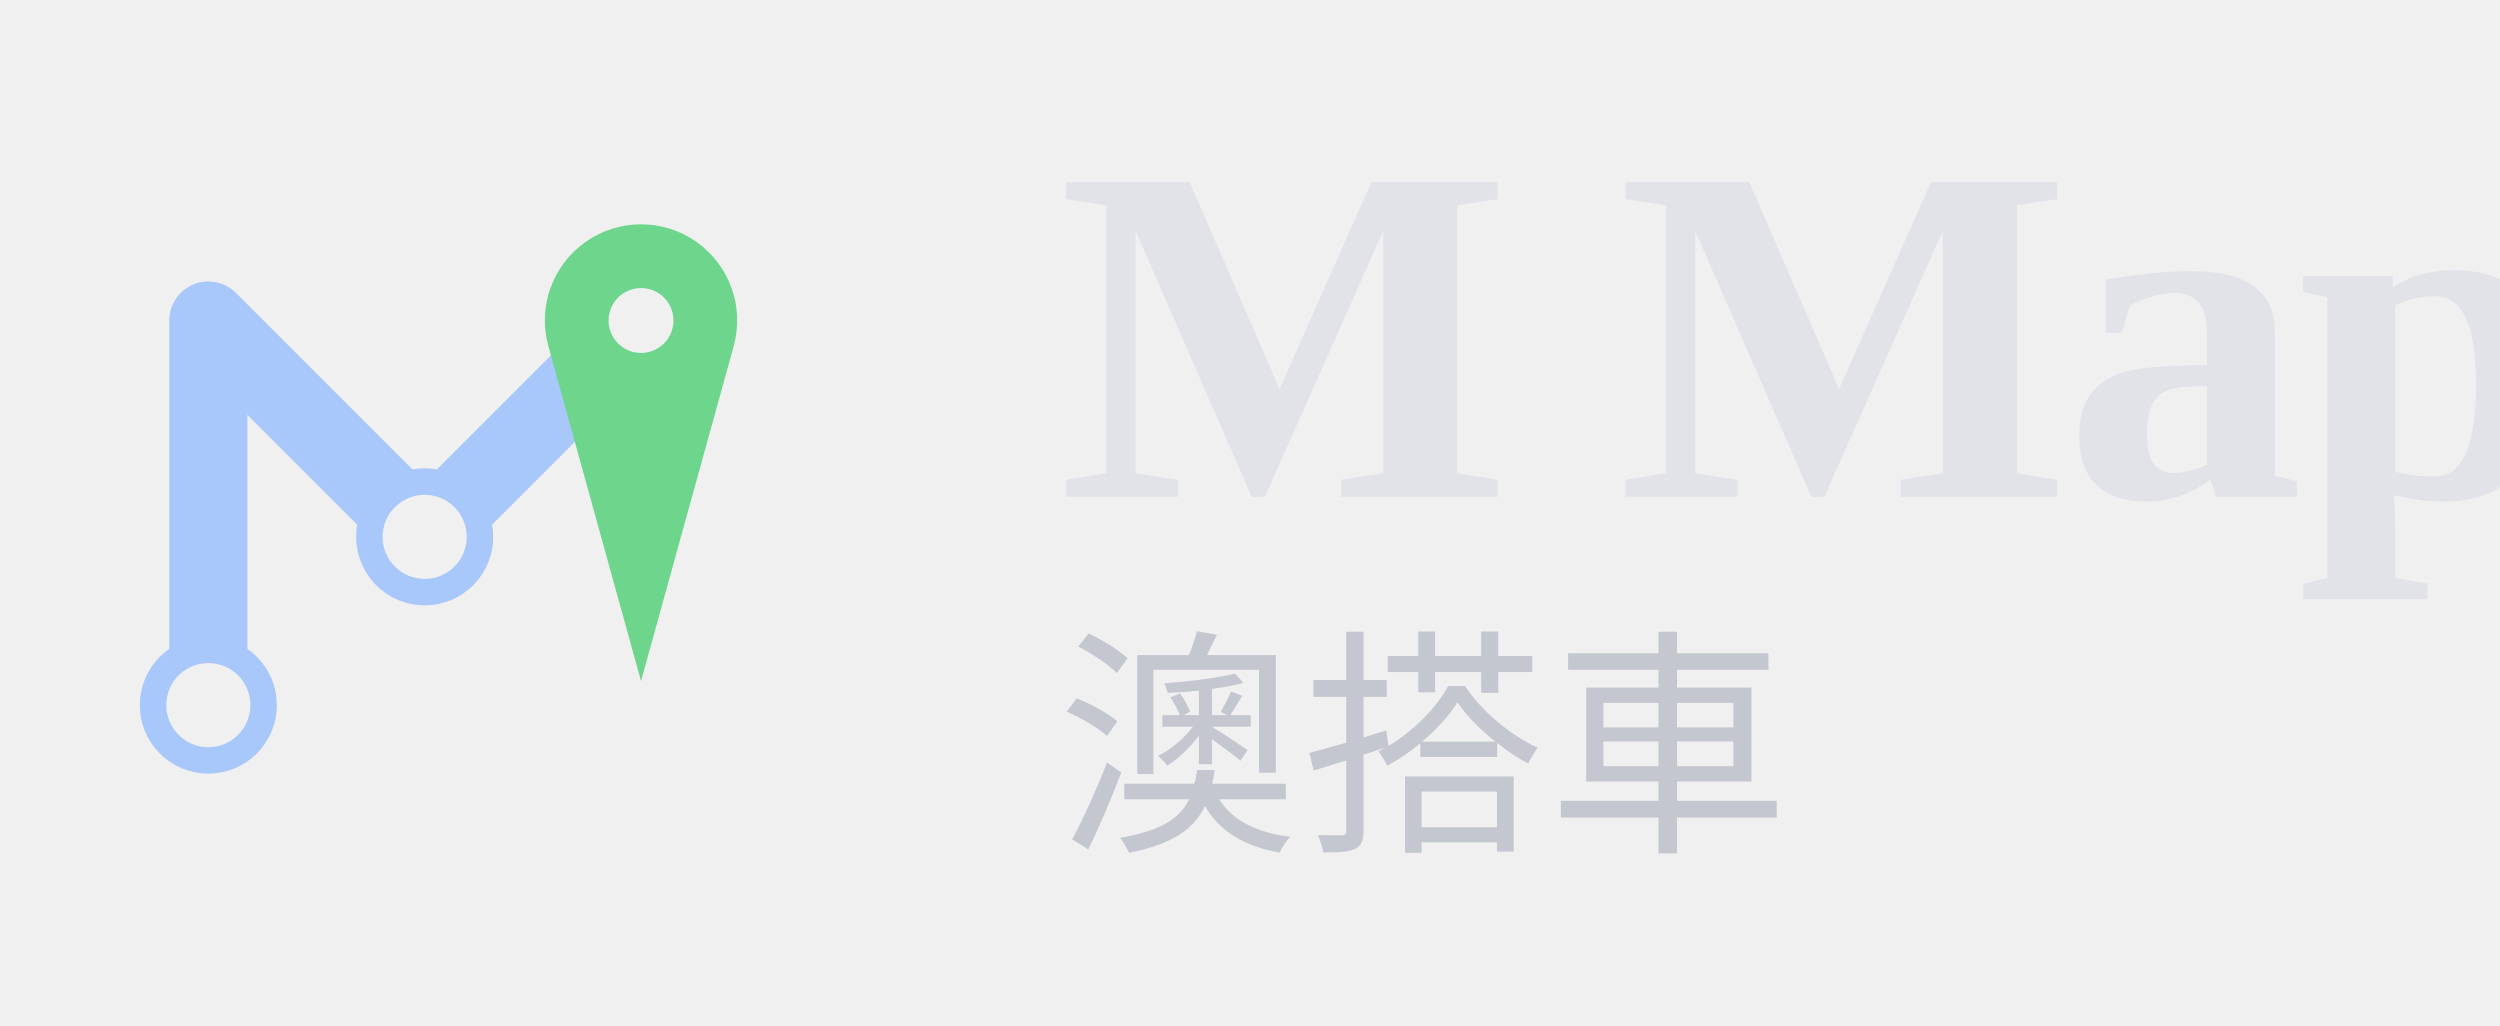
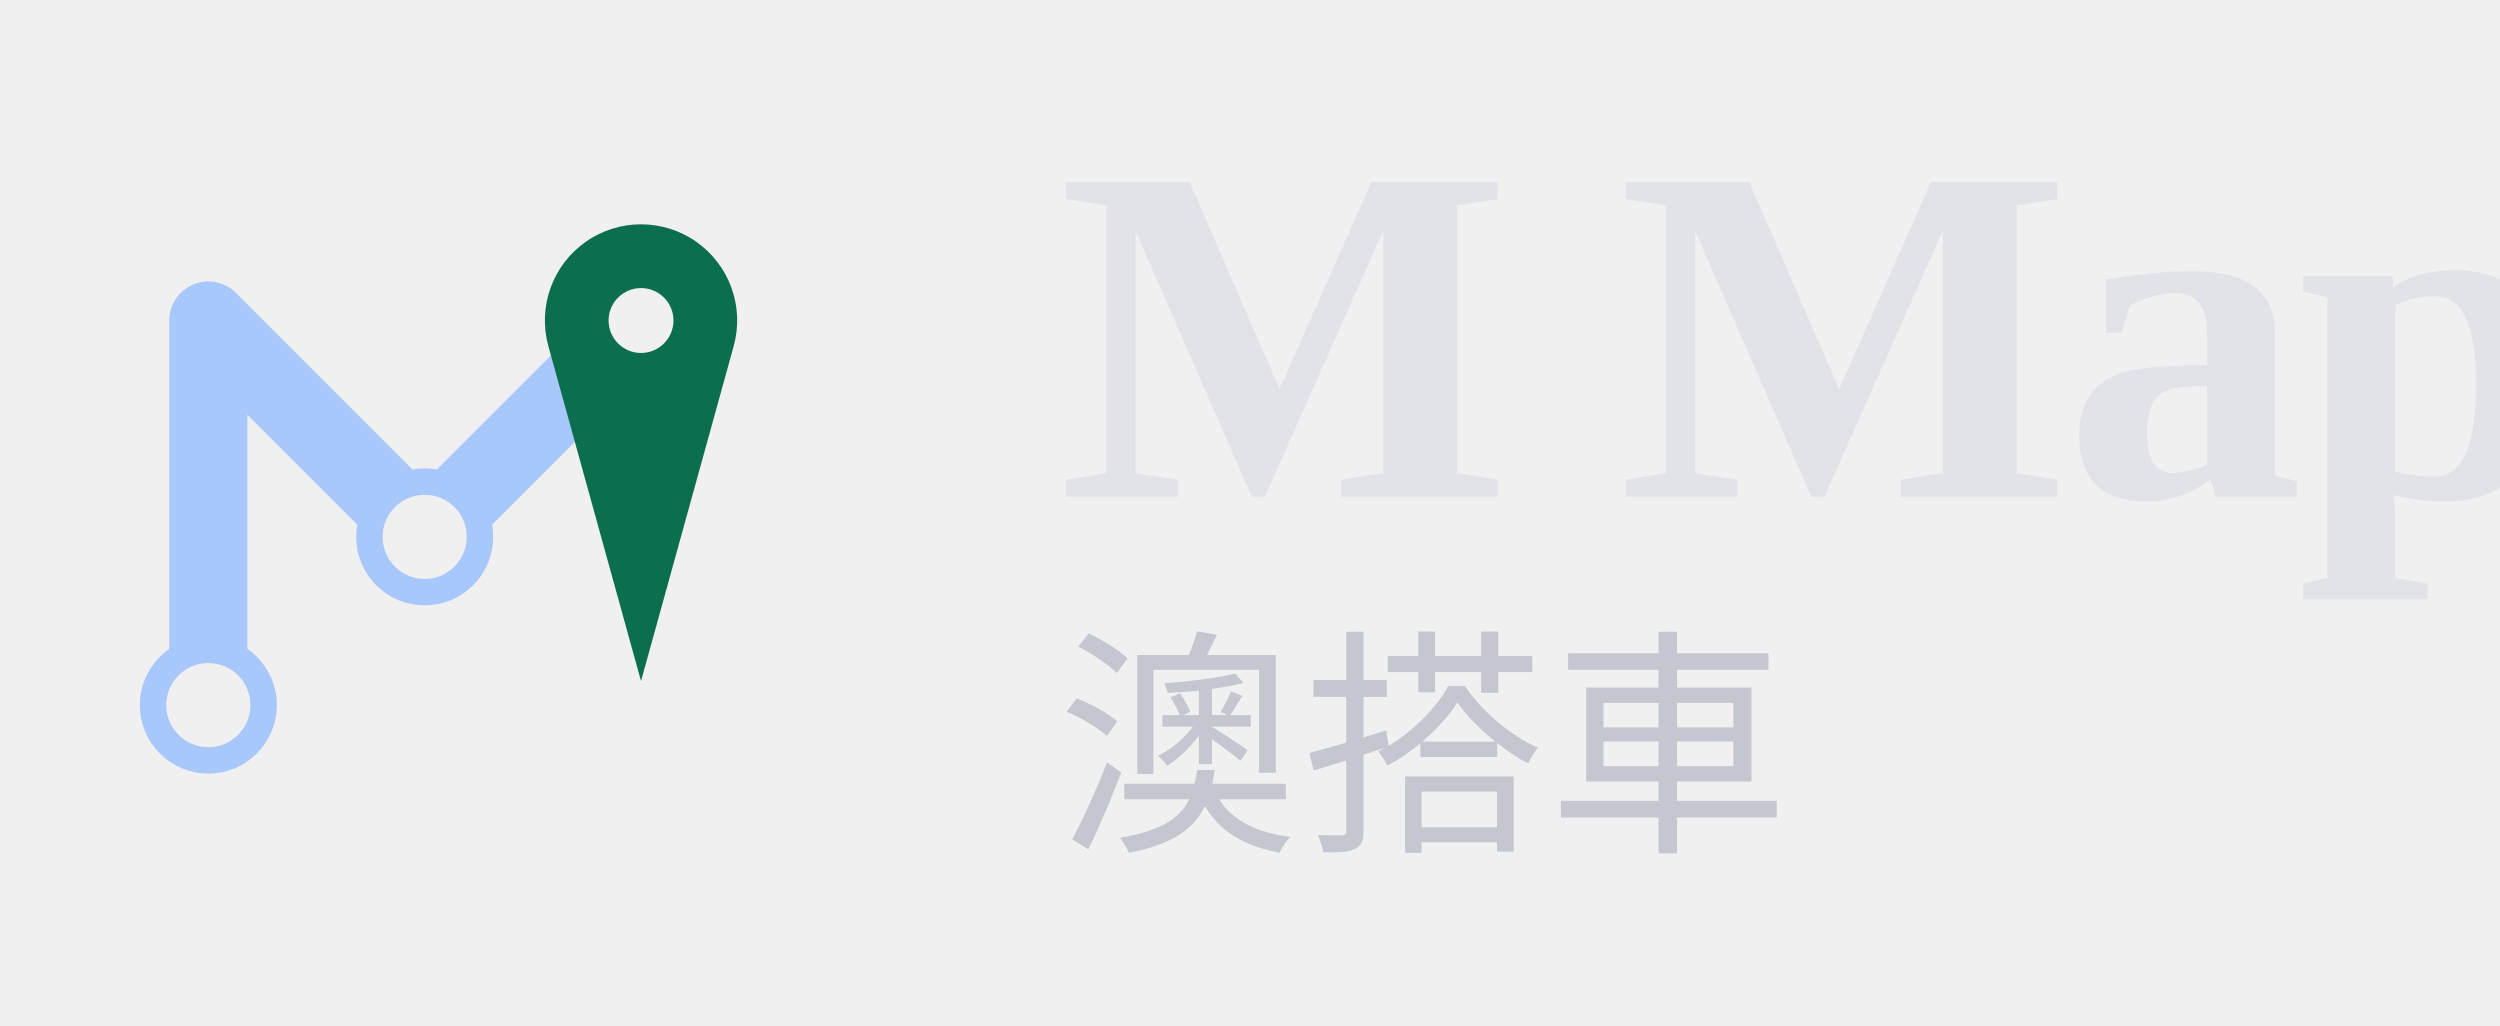
<svg xmlns="http://www.w3.org/2000/svg" viewBox="0 0 156 64" width="156" height="64" role="img" aria-label="M Map 澳搭車 横排标志（深色底）">
  <defs>
    <mask id="mm-hole-lockup-dark" maskUnits="userSpaceOnUse" x="0" y="0" width="64" height="64">
      <rect x="0" y="0" width="64" height="64" fill="#fff" />
      <circle cx="12" cy="48" r="3.9" fill="#000" />
      <circle cx="30" cy="34" r="3.9" fill="#000" />
      <circle cx="48" cy="16" r="2.7" fill="#000" />
    </mask>
  </defs>
  <g transform="translate(4 8) scale(0.75)">
    <g mask="url(#mm-hole-lockup-dark)">
      <path d="M12 48 L12 16 L30 34 L48 16" fill="none" stroke="var(--brand-route-on-dark, #a8c7fa)" stroke-width="6.5" stroke-linecap="round" stroke-linejoin="round" />
-       <path d="M40.29 18.13 L48 46 L55.71 18.13 A8 8 0 1 0 40.29 18.13 Z" fill="var(--brand-pin-on-dark, #6dd58c)" />
+       <path d="M40.29 18.13 L48 46 L55.71 18.13 A8 8 0 1 0 40.29 18.13 Z" fill="var(--brand-pin-on-dark, #0b6e4f)" />
    </g>
    <circle cx="12" cy="48" r="4.6" fill="none" stroke="var(--brand-route-on-dark, #a8c7fa)" stroke-width="2.2" />
    <circle cx="30" cy="34" r="4.6" fill="none" stroke="var(--brand-route-on-dark, #a8c7fa)" stroke-width="2.2" />
  </g>
  <text x="66" y="31" font-family="var(--font-display, &quot;Barlow&quot;, &quot;Noto Sans SC&quot;, sans-serif)" font-size="30" font-weight="700" letter-spacing="-0.015em" textLength="80" lengthAdjust="spacing" fill="var(--brand-fg-on-dark, #e2e2e9)">M Map</text>
  <text x="66" y="52" font-family="&quot;Noto Sans SC&quot;, var(--font-body, sans-serif)" font-size="15" font-weight="500" letter-spacing="0.02em" fill="var(--brand-muted-on-dark, #c4c6d0)">澳搭車</text>
</svg>
